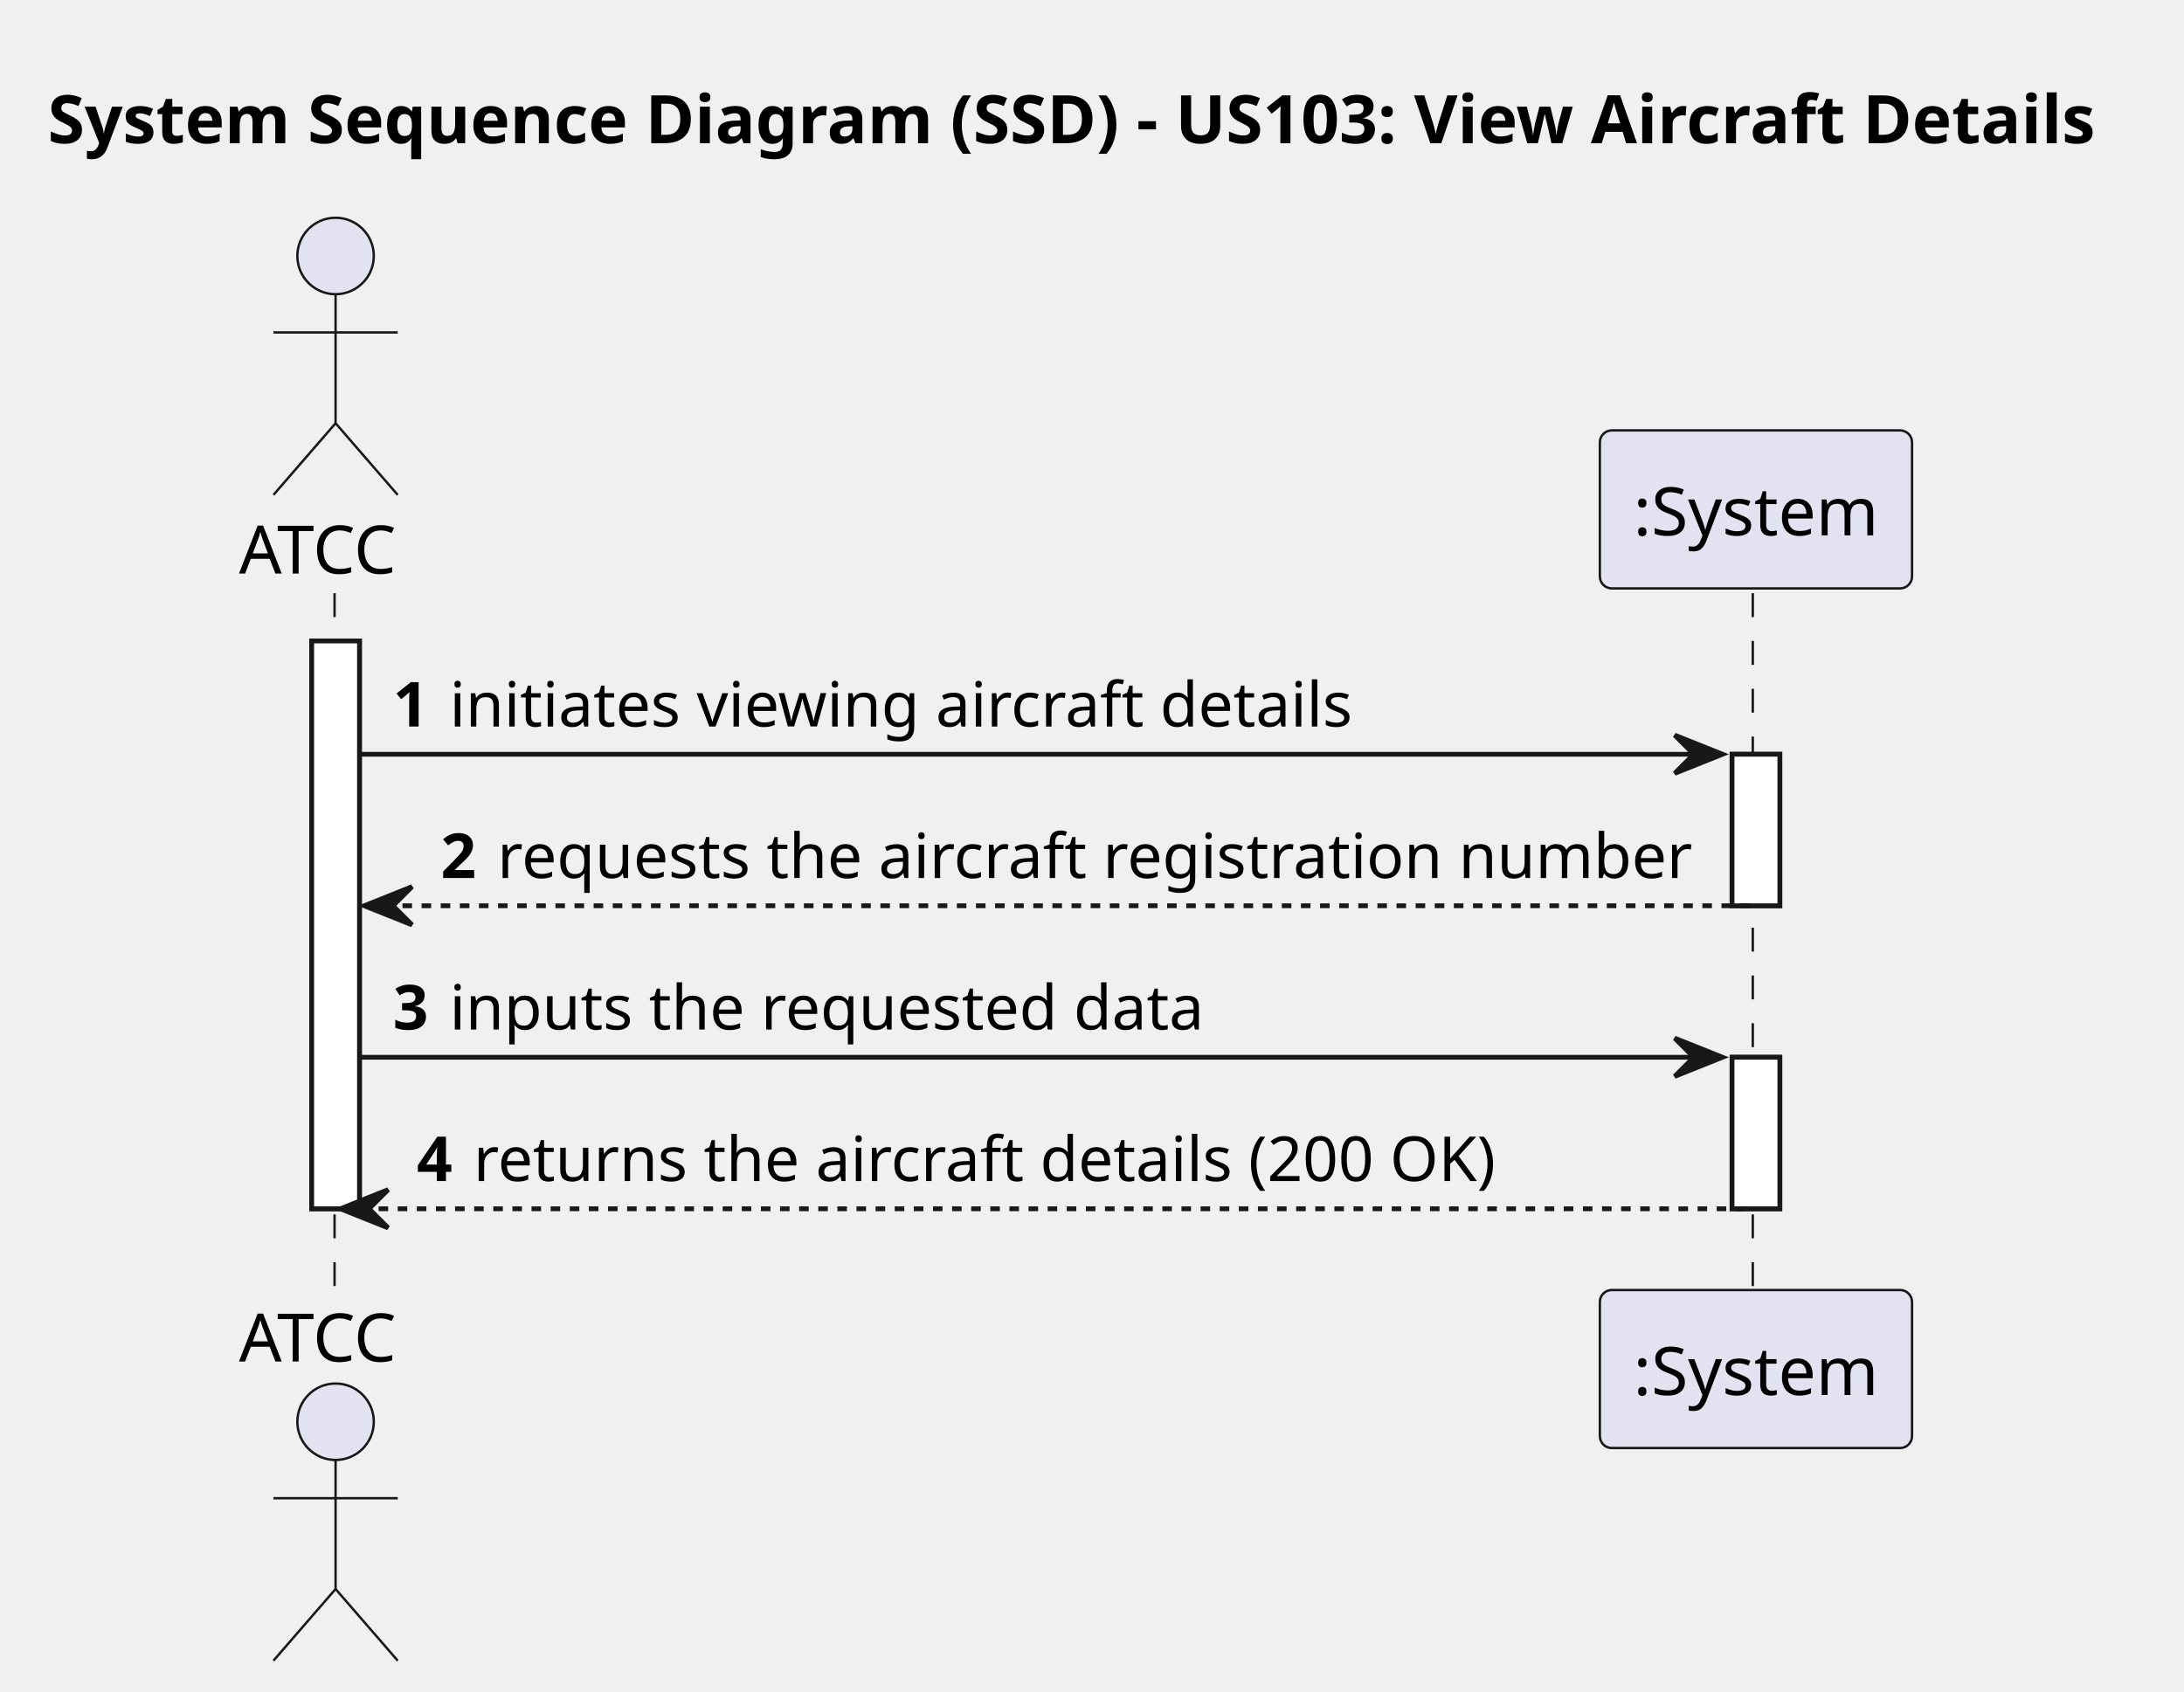
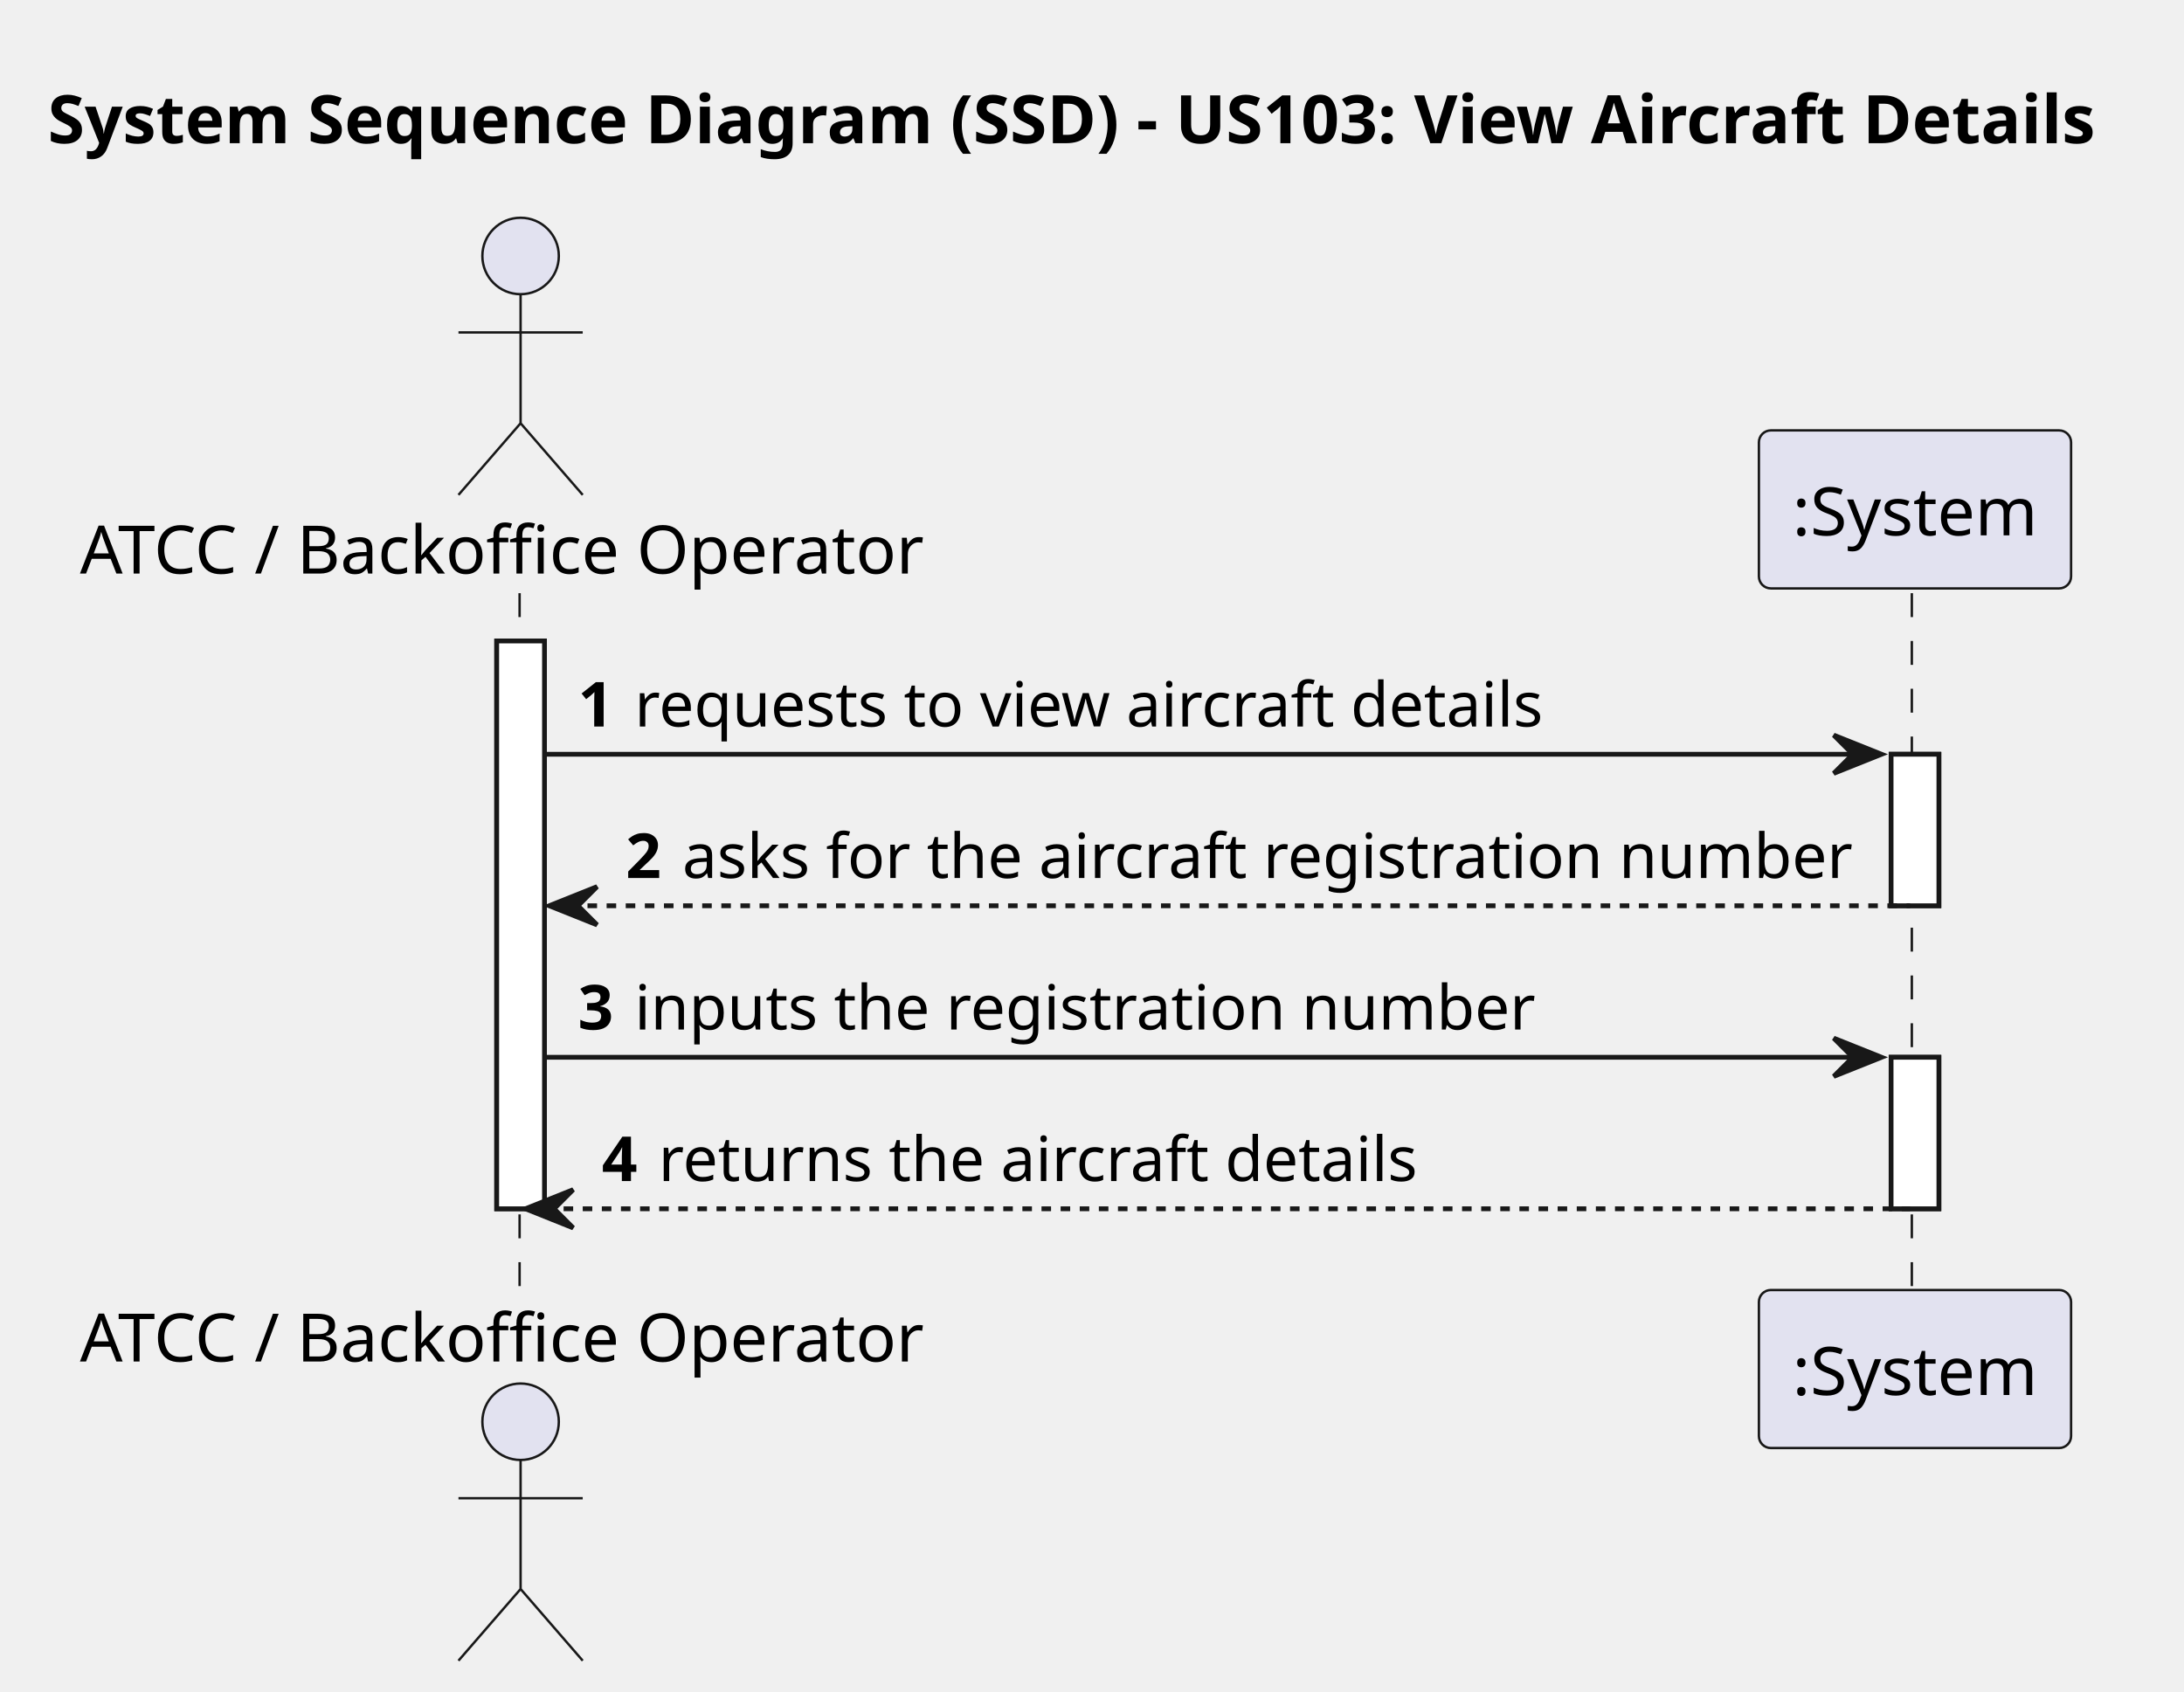
<svg xmlns="http://www.w3.org/2000/svg" contentStyleType="text/css" data-diagram-type="SEQUENCE" height="354px" preserveAspectRatio="none" style="width:457px;height:354px;background:#FFFFFF;" version="1.1" viewBox="0 0 457 354" width="457px" zoomAndPan="magnify">
  <defs />
  <g>
    <text fill="#000000" font-family="sans-serif" font-size="14" font-weight="bold" lengthAdjust="spacing" textLength="429.098" x="10" y="29.966">System Sequence Diagram (SSD) - US103: View Aircraft Details</text>
    <g>
-       <rect fill="#FFFFFF" height="118.824" style="stroke:#181818;stroke-width:1;" width="10" x="65.219" y="134.136" />
+       <rect fill="#FFFFFF" height="118.824" style="stroke:#181818;stroke-width:1;" width="10" x="103.934" y="134.136" />
    </g>
    <g>
-       <rect fill="#FFFFFF" height="31.706" style="stroke:#181818;stroke-width:1;" width="10" x="362.43" y="157.842" />
+       <rect fill="#FFFFFF" height="31.706" style="stroke:#181818;stroke-width:1;" width="10" x="395.71" y="157.842" />
    </g>
    <g>
-       <rect fill="#FFFFFF" height="31.706" style="stroke:#181818;stroke-width:1;" width="10" x="362.43" y="221.254" />
+       <rect fill="#FFFFFF" height="31.706" style="stroke:#181818;stroke-width:1;" width="10" x="395.71" y="221.254" />
    </g>
    <g>
-       <rect fill="#000000" fill-opacity="0" height="146.824" width="8" x="66.219" y="124.136" />
-       <line style="stroke:#181818;stroke-width:0.5;stroke-dasharray:5,5;" x1="70.007" x2="70.007" y1="124.136" y2="270.96" />
+       <rect fill="#000000" fill-opacity="0" height="146.824" width="8" x="104.934" y="124.136" />
+       <line style="stroke:#181818;stroke-width:0.5;stroke-dasharray:5,5;" x1="108.726" x2="108.726" y1="124.136" y2="270.96" />
    </g>
    <g>
-       <rect fill="#000000" fill-opacity="0" height="146.824" width="8" x="363.43" y="124.136" />
-       <line style="stroke:#181818;stroke-width:0.5;stroke-dasharray:5,5;" x1="366.768" x2="366.768" y1="124.136" y2="270.96" />
+       <rect fill="#000000" fill-opacity="0" height="146.824" width="8" x="396.71" y="124.136" />
+       <line style="stroke:#181818;stroke-width:0.5;stroke-dasharray:5,5;" x1="400.048" x2="400.048" y1="124.136" y2="270.96" />
    </g>
    <g class="participant participant-head" data-participant="Actor">
-       <text fill="#000000" font-family="sans-serif" font-size="14" lengthAdjust="spacing" textLength="34.426" x="50.007" y="120.034">ATCC</text>
-       <ellipse cx="70.219" cy="53.568" fill="#E2E2F0" rx="8" ry="8" style="stroke:#181818;stroke-width:0.5;" />
-       <path d="M70.219,61.568 L70.219,88.568 M57.219,69.568 L83.219,69.568 M70.219,88.568 L57.219,103.568 M70.219,88.568 L83.219,103.568" fill="none" style="stroke:#181818;stroke-width:0.5;" />
+       <text fill="#000000" font-family="sans-serif" font-size="14" lengthAdjust="spacing" textLength="178.415" x="16.726" y="120.034">ATCC / Backoffice Operator</text>
+       <ellipse cx="108.934" cy="53.568" fill="#E2E2F0" rx="8" ry="8" style="stroke:#181818;stroke-width:0.5;" />
+       <path d="M108.934,61.568 L108.934,88.568 M95.934,69.568 L121.934,69.568 M108.934,88.568 L95.934,103.568 M108.934,88.568 L121.934,103.568" fill="none" style="stroke:#181818;stroke-width:0.5;" />
    </g>
    <g class="participant participant-tail" data-participant="Actor">
-       <text fill="#000000" font-family="sans-serif" font-size="14" lengthAdjust="spacing" textLength="34.426" x="50.007" y="284.926">ATCC</text>
-       <ellipse cx="70.219" cy="297.528" fill="#E2E2F0" rx="8" ry="8" style="stroke:#181818;stroke-width:0.5;" />
-       <path d="M70.219,305.528 L70.219,332.528 M57.219,313.528 L83.219,313.528 M70.219,332.528 L57.219,347.528 M70.219,332.528 L83.219,347.528" fill="none" style="stroke:#181818;stroke-width:0.5;" />
+       <text fill="#000000" font-family="sans-serif" font-size="14" lengthAdjust="spacing" textLength="178.415" x="16.726" y="284.926">ATCC / Backoffice Operator</text>
+       <ellipse cx="108.934" cy="297.528" fill="#E2E2F0" rx="8" ry="8" style="stroke:#181818;stroke-width:0.5;" />
+       <path d="M108.934,305.528 L108.934,332.528 M95.934,313.528 L121.934,313.528 M108.934,332.528 L95.934,347.528 M108.934,332.528 L121.934,347.528" fill="none" style="stroke:#181818;stroke-width:0.5;" />
    </g>
    <g class="participant participant-head" data-participant="System">
-       <rect fill="#E2E2F0" height="33.068" rx="2.5" ry="2.5" style="stroke:#181818;stroke-width:0.5;" width="65.324" x="334.768" y="90.068" />
-       <text fill="#000000" font-family="sans-serif" font-size="14" lengthAdjust="spacing" textLength="51.324" x="341.768" y="112.034">:System</text>
+       <rect fill="#E2E2F0" height="33.068" rx="2.5" ry="2.5" style="stroke:#181818;stroke-width:0.5;" width="65.324" x="368.048" y="90.068" />
+       <text fill="#000000" font-family="sans-serif" font-size="14" lengthAdjust="spacing" textLength="51.324" x="375.048" y="112.034">:System</text>
    </g>
    <g class="participant participant-tail" data-participant="System">
-       <rect fill="#E2E2F0" height="33.068" rx="2.5" ry="2.5" style="stroke:#181818;stroke-width:0.5;" width="65.324" x="334.768" y="269.96" />
-       <text fill="#000000" font-family="sans-serif" font-size="14" lengthAdjust="spacing" textLength="51.324" x="341.768" y="291.926">:System</text>
+       <rect fill="#E2E2F0" height="33.068" rx="2.5" ry="2.5" style="stroke:#181818;stroke-width:0.5;" width="65.324" x="368.048" y="269.96" />
+       <text fill="#000000" font-family="sans-serif" font-size="14" lengthAdjust="spacing" textLength="51.324" x="375.048" y="291.926">:System</text>
    </g>
    <g>
-       <rect fill="#FFFFFF" height="118.824" style="stroke:#181818;stroke-width:1;" width="10" x="65.219" y="134.136" />
+       <rect fill="#FFFFFF" height="118.824" style="stroke:#181818;stroke-width:1;" width="10" x="103.934" y="134.136" />
    </g>
    <g>
-       <rect fill="#FFFFFF" height="31.706" style="stroke:#181818;stroke-width:1;" width="10" x="362.43" y="157.842" />
+       <rect fill="#FFFFFF" height="31.706" style="stroke:#181818;stroke-width:1;" width="10" x="395.71" y="157.842" />
    </g>
    <g>
-       <rect fill="#FFFFFF" height="31.706" style="stroke:#181818;stroke-width:1;" width="10" x="362.43" y="221.254" />
+       <rect fill="#FFFFFF" height="31.706" style="stroke:#181818;stroke-width:1;" width="10" x="395.71" y="221.254" />
    </g>
    <g class="message" data-participant-1="Actor" data-participant-2="System">
-       <polygon fill="#181818" points="350.43,153.842,360.43,157.842,350.43,161.842,354.43,157.842" style="stroke:#181818;stroke-width:1;" />
-       <line style="stroke:#181818;stroke-width:1;" x1="75.219" x2="356.43" y1="157.842" y2="157.842" />
-       <text fill="#000000" font-family="sans-serif" font-size="13" font-weight="bold" lengthAdjust="spacing" textLength="7.842" x="82.219" y="152.033">1</text>
-       <text fill="#000000" font-family="sans-serif" font-size="13" lengthAdjust="spacing" textLength="189.696" x="94.062" y="152.033">initiates viewing aircraft details</text>
+       <polygon fill="#181818" points="383.71,153.842,393.71,157.842,383.71,161.842,387.71,157.842" style="stroke:#181818;stroke-width:1;" />
+       <line style="stroke:#181818;stroke-width:1;" x1="113.934" x2="389.71" y1="157.842" y2="157.842" />
+       <text fill="#000000" font-family="sans-serif" font-size="13" font-weight="bold" lengthAdjust="spacing" textLength="7.842" x="120.934" y="152.033">1</text>
+       <text fill="#000000" font-family="sans-serif" font-size="13" lengthAdjust="spacing" textLength="191.126" x="132.776" y="152.033">requests to view aircraft details</text>
    </g>
    <g class="message" data-participant-1="System" data-participant-2="Actor">
-       <polygon fill="#181818" points="86.219,185.548,76.219,189.548,86.219,193.548,82.219,189.548" style="stroke:#181818;stroke-width:1;" />
-       <line style="stroke:#181818;stroke-width:1;stroke-dasharray:2,2;" x1="80.219" x2="366.43" y1="189.548" y2="189.548" />
-       <text fill="#000000" font-family="sans-serif" font-size="13" font-weight="bold" lengthAdjust="spacing" textLength="7.842" x="92.219" y="183.739">2</text>
-       <text fill="#000000" font-family="sans-serif" font-size="13" lengthAdjust="spacing" textLength="251.368" x="104.062" y="183.739">requests the aircraft registration number</text>
+       <polygon fill="#181818" points="124.934,185.548,114.934,189.548,124.934,193.548,120.934,189.548" style="stroke:#181818;stroke-width:1;" />
+       <line style="stroke:#181818;stroke-width:1;stroke-dasharray:2,2;" x1="118.934" x2="399.71" y1="189.548" y2="189.548" />
+       <text fill="#000000" font-family="sans-serif" font-size="13" font-weight="bold" lengthAdjust="spacing" textLength="7.842" x="130.934" y="183.739">2</text>
+       <text fill="#000000" font-family="sans-serif" font-size="13" lengthAdjust="spacing" textLength="245.934" x="142.776" y="183.739">asks for the aircraft registration number</text>
    </g>
    <g class="message" data-participant-1="Actor" data-participant-2="System">
-       <polygon fill="#181818" points="350.43,217.254,360.43,221.254,350.43,225.254,354.43,221.254" style="stroke:#181818;stroke-width:1;" />
-       <line style="stroke:#181818;stroke-width:1;" x1="75.219" x2="356.43" y1="221.254" y2="221.254" />
-       <text fill="#000000" font-family="sans-serif" font-size="13" font-weight="bold" lengthAdjust="spacing" textLength="7.842" x="82.219" y="215.445">3</text>
-       <text fill="#000000" font-family="sans-serif" font-size="13" lengthAdjust="spacing" textLength="158.119" x="94.062" y="215.445">inputs the requested data</text>
+       <polygon fill="#181818" points="383.71,217.254,393.71,221.254,383.71,225.254,387.71,221.254" style="stroke:#181818;stroke-width:1;" />
+       <line style="stroke:#181818;stroke-width:1;" x1="113.934" x2="389.71" y1="221.254" y2="221.254" />
+       <text fill="#000000" font-family="sans-serif" font-size="13" font-weight="bold" lengthAdjust="spacing" textLength="7.842" x="120.934" y="215.445">3</text>
+       <text fill="#000000" font-family="sans-serif" font-size="13" lengthAdjust="spacing" textLength="189.033" x="132.776" y="215.445">inputs the registration number</text>
    </g>
    <g class="message" data-participant-1="System" data-participant-2="Actor">
-       <polygon fill="#181818" points="81.219,248.96,71.219,252.96,81.219,256.96,77.219,252.96" style="stroke:#181818;stroke-width:1;" />
-       <line style="stroke:#181818;stroke-width:1;stroke-dasharray:2,2;" x1="75.219" x2="366.43" y1="252.96" y2="252.96" />
-       <text fill="#000000" font-family="sans-serif" font-size="13" font-weight="bold" lengthAdjust="spacing" textLength="7.842" x="87.219" y="247.151">4</text>
-       <text fill="#000000" font-family="sans-serif" font-size="13" lengthAdjust="spacing" textLength="214.656" x="99.062" y="247.151">returns the aircraft details (200 OK)</text>
+       <polygon fill="#181818" points="119.934,248.96,109.934,252.96,119.934,256.96,115.934,252.96" style="stroke:#181818;stroke-width:1;" />
+       <line style="stroke:#181818;stroke-width:1;stroke-dasharray:2,2;" x1="113.934" x2="399.71" y1="252.96" y2="252.96" />
+       <text fill="#000000" font-family="sans-serif" font-size="13" font-weight="bold" lengthAdjust="spacing" textLength="7.842" x="125.934" y="247.151">4</text>
+       <text fill="#000000" font-family="sans-serif" font-size="13" lengthAdjust="spacing" textLength="159.588" x="137.776" y="247.151">returns the aircraft details</text>
    </g>
  </g>
</svg>
